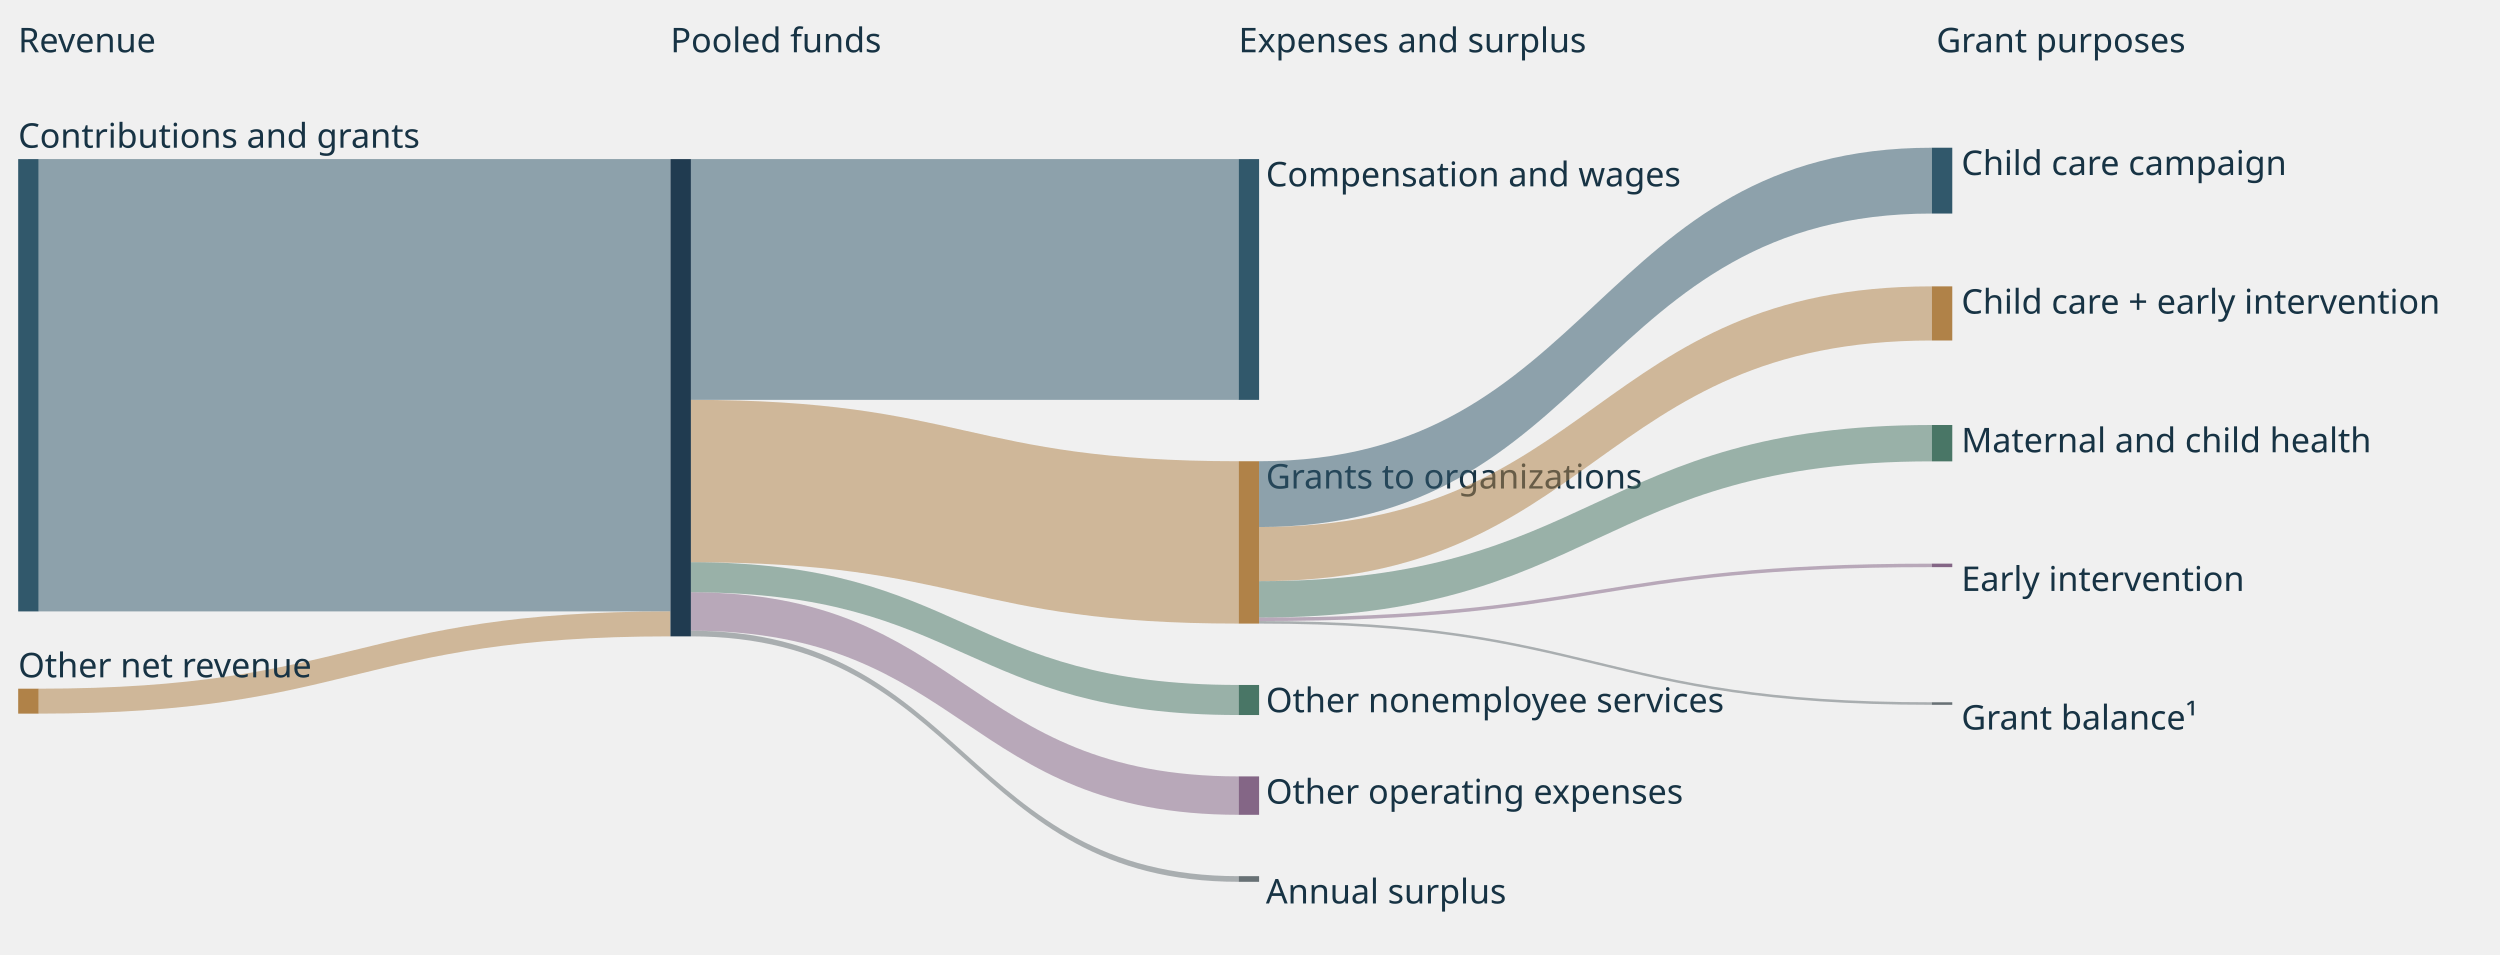
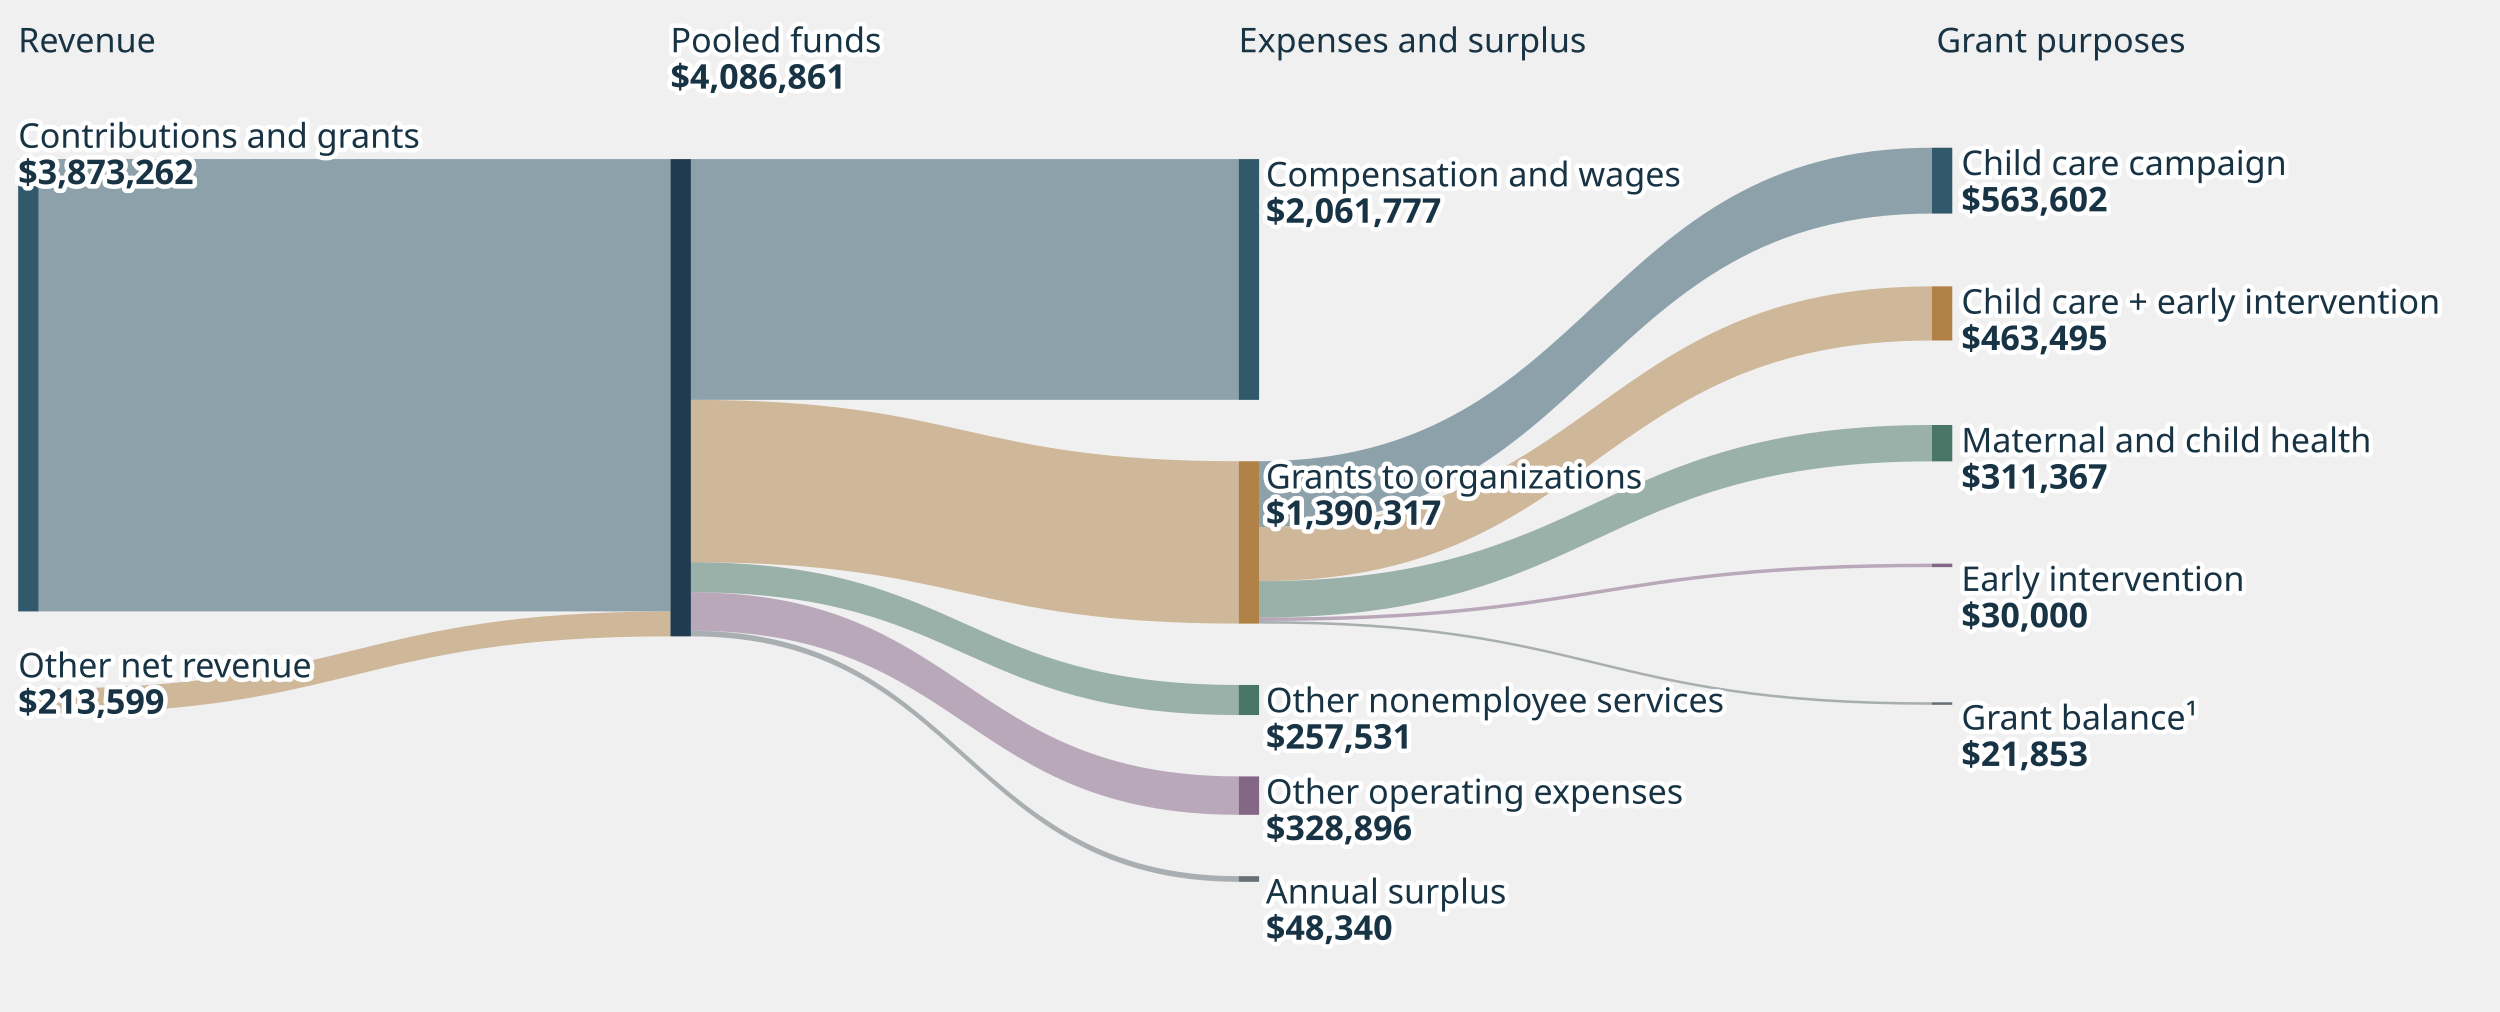
- <svg xmlns="http://www.w3.org/2000/svg" viewBox="0 0 1100 420" role="img" aria-labelledby="st sd">
+ <svg xmlns="http://www.w3.org/2000/svg" viewBox="0 0 1100 445" role="img" aria-labelledby="st sd">
  <text x="8" y="23" font-size="15" font-family="system-ui" fill="#173344">Revenue</text>
-   <text x="295" y="23" font-size="15" font-family="system-ui" fill="#173344">Pooled funds</text>
  <text x="545" y="23" font-size="15" font-family="system-ui" fill="#173344">Expenses and surplus</text>
  <text x="852" y="23" font-size="15" font-family="system-ui" fill="#173344">Grant purposes</text>
  <path fill="#31586b" opacity=".52" d="M17,70 C156.0,70 156.0,70 295,70 v199.024 C156.0,269.024 156.0,269.024 17,269.024 Z" />
  <rect x="8" y="70" width="9" height="199.024" fill="#31586b" />
-   <text x="8" y="65" font-size="15" font-family="system-ui" fill="#173344">Contributions and grants</text>
  <path fill="#b08248" opacity=".52" d="M17,303.024 C156.0,303.024 156.0,269.024 295,269.024 v10.976 C156.0,280.0 156.0,314.0 17,314.0 Z" />
  <rect x="8" y="303.024" width="9" height="10.976" fill="#b08248" />
-   <text x="8" y="298.024" font-size="15" font-family="system-ui" fill="#173344">Other net revenue</text>
  <rect x="295" y="70" width="9" height="210.0" fill="#203b50" />
  <path fill="#31586b" opacity=".52" d="M304,70 C424.5,70 424.5,70 545,70 v105.943 C424.5,175.943 424.5,175.943 304,175.943 Z" />
  <rect x="545" y="70" width="9" height="105.943" fill="#31586b" />
-   <text x="557" y="82" font-size="15" font-family="system-ui" fill="#173344">Compensation and wages</text>
  <path fill="#b08248" opacity=".52" d="M304,175.943 C424.5,175.943 424.5,202.943 545,202.943 v71.44 C424.5,274.383 424.5,247.383 304,247.383 Z" />
  <rect x="545" y="202.943" width="9" height="71.44" fill="#b08248" />
-   <text x="557" y="214.943" font-size="15" font-family="system-ui" fill="#173344">Grants to organizations</text>
  <path fill="#497666" opacity=".52" d="M304,247.383 C424.5,247.383 424.5,301.383 545,301.383 v13.233 C424.5,314.616 424.5,260.616 304,260.616 Z" />
  <rect x="545" y="301.383" width="9" height="13.233" fill="#497666" />
-   <text x="557" y="313.383" font-size="15" font-family="system-ui" fill="#173344">Other nonemployee services</text>
  <path fill="#846686" opacity=".52" d="M304,260.616 C424.5,260.616 424.5,341.616 545,341.616 v16.9 C424.5,358.516 424.5,277.516 304,277.516 Z" />
  <rect x="545" y="341.616" width="9" height="16.9" fill="#846686" />
-   <text x="557" y="353.616" font-size="15" font-family="system-ui" fill="#173344">Other operating expenses</text>
  <path fill="#687175" opacity=".52" d="M304,277.516 C424.5,277.516 424.5,385.516 545,385.516 v2.484 C424.5,388.0 424.5,280.0 304,280.0 Z" />
  <rect x="545" y="385.516" width="9" height="2.484" fill="#687175" />
-   <text x="557" y="397.516" font-size="15" font-family="system-ui" fill="#173344">Annual surplus</text>
  <path fill="#31586b" opacity=".52" d="M554,202.943 C702.0,202.943 702.0,65 850,65 v28.96 C702.0,93.96 702.0,231.903 554,231.903 Z" />
  <rect x="850" y="65" width="9" height="28.96" fill="#31586b" />
-   <text x="863" y="77" font-size="15" font-family="system-ui" fill="#173344">Child care campaign</text>
  <path fill="#b08248" opacity=".52" d="M554,231.903 C702.0,231.903 702.0,126 850,126 v23.816 C702.0,149.816 702.0,255.719 554,255.719 Z" />
  <rect x="850" y="126" width="9" height="23.816" fill="#b08248" />
-   <text x="863" y="138" font-size="15" font-family="system-ui" fill="#173344">Child care + early intervention</text>
  <path fill="#497666" opacity=".52" d="M554,255.719 C702.0,255.719 702.0,187 850,187 v15.999 C702.0,202.999 702.0,271.719 554,271.719 Z" />
  <rect x="850" y="187" width="9" height="15.999" fill="#497666" />
-   <text x="863" y="199" font-size="15" font-family="system-ui" fill="#173344">Maternal and child health</text>
  <path fill="#846686" opacity=".52" d="M554,271.719 C702.0,271.719 702.0,248 850,248 v1.542 C702.0,249.542 702.0,273.26 554,273.26 Z" />
  <rect x="850" y="248" width="9" height="1.542" fill="#846686" />
-   <text x="863" y="260" font-size="15" font-family="system-ui" fill="#173344">Early intervention</text>
  <path fill="#687175" opacity=".52" d="M554,273.26 C702.0,273.26 702.0,309 850,309 v1.123 C702.0,310.123 702.0,274.383 554,274.383 Z" />
  <rect x="850" y="309" width="9" height="1.123" fill="#687175" />
-   <text x="863" y="321" font-size="15" font-family="system-ui" fill="#173344">Grant balance¹</text>
+   <text x="295" y="23" font-size="15" font-family="system-ui" fill="#173344" style="paint-order:stroke;stroke:white;stroke-width:4px;stroke-linejoin:round">Pooled funds<tspan x="295" dy="16" font-weight="700">$4,086,861</tspan>
+   </text>
+   <text x="8" y="65" font-size="15" font-family="system-ui" fill="#173344" style="paint-order:stroke;stroke:white;stroke-width:4px;stroke-linejoin:round">Contributions and grants<tspan x="8" dy="16" font-weight="700">$3,873,262</tspan>
+   </text>
+   <text x="8" y="298.024" font-size="15" font-family="system-ui" fill="#173344" style="paint-order:stroke;stroke:white;stroke-width:4px;stroke-linejoin:round">Other net revenue<tspan x="8" dy="16" font-weight="700">$213,599</tspan>
+   </text>
+   <text x="557" y="82" font-size="15" font-family="system-ui" fill="#173344" style="paint-order:stroke;stroke:white;stroke-width:4px;stroke-linejoin:round">Compensation and wages<tspan x="557" dy="16" font-weight="700">$2,061,777</tspan>
+   </text>
+   <text x="557" y="214.943" font-size="15" font-family="system-ui" fill="#173344" style="paint-order:stroke;stroke:white;stroke-width:4px;stroke-linejoin:round">Grants to organizations<tspan x="557" dy="16" font-weight="700">$1,390,317</tspan>
+   </text>
+   <text x="557" y="313.383" font-size="15" font-family="system-ui" fill="#173344" style="paint-order:stroke;stroke:white;stroke-width:4px;stroke-linejoin:round">Other nonemployee services<tspan x="557" dy="16" font-weight="700">$257,531</tspan>
+   </text>
+   <text x="557" y="353.616" font-size="15" font-family="system-ui" fill="#173344" style="paint-order:stroke;stroke:white;stroke-width:4px;stroke-linejoin:round">Other operating expenses<tspan x="557" dy="16" font-weight="700">$328,896</tspan>
+   </text>
+   <text x="557" y="397.516" font-size="15" font-family="system-ui" fill="#173344" style="paint-order:stroke;stroke:white;stroke-width:4px;stroke-linejoin:round">Annual surplus<tspan x="557" dy="16" font-weight="700">$48,340</tspan>
+   </text>
+   <text x="863" y="77" font-size="15" font-family="system-ui" fill="#173344" style="paint-order:stroke;stroke:white;stroke-width:4px;stroke-linejoin:round">Child care campaign<tspan x="863" dy="16" font-weight="700">$563,602</tspan>
+   </text>
+   <text x="863" y="138" font-size="15" font-family="system-ui" fill="#173344" style="paint-order:stroke;stroke:white;stroke-width:4px;stroke-linejoin:round">Child care + early intervention<tspan x="863" dy="16" font-weight="700">$463,495</tspan>
+   </text>
+   <text x="863" y="199" font-size="15" font-family="system-ui" fill="#173344" style="paint-order:stroke;stroke:white;stroke-width:4px;stroke-linejoin:round">Maternal and child health<tspan x="863" dy="16" font-weight="700">$311,367</tspan>
+   </text>
+   <text x="863" y="260" font-size="15" font-family="system-ui" fill="#173344" style="paint-order:stroke;stroke:white;stroke-width:4px;stroke-linejoin:round">Early intervention<tspan x="863" dy="16" font-weight="700">$30,000</tspan>
+   </text>
+   <text x="863" y="321" font-size="15" font-family="system-ui" fill="#173344" style="paint-order:stroke;stroke:white;stroke-width:4px;stroke-linejoin:round">Grant balance¹<tspan x="863" dy="16" font-weight="700">$21,853</tspan>
+   </text>
</svg>
